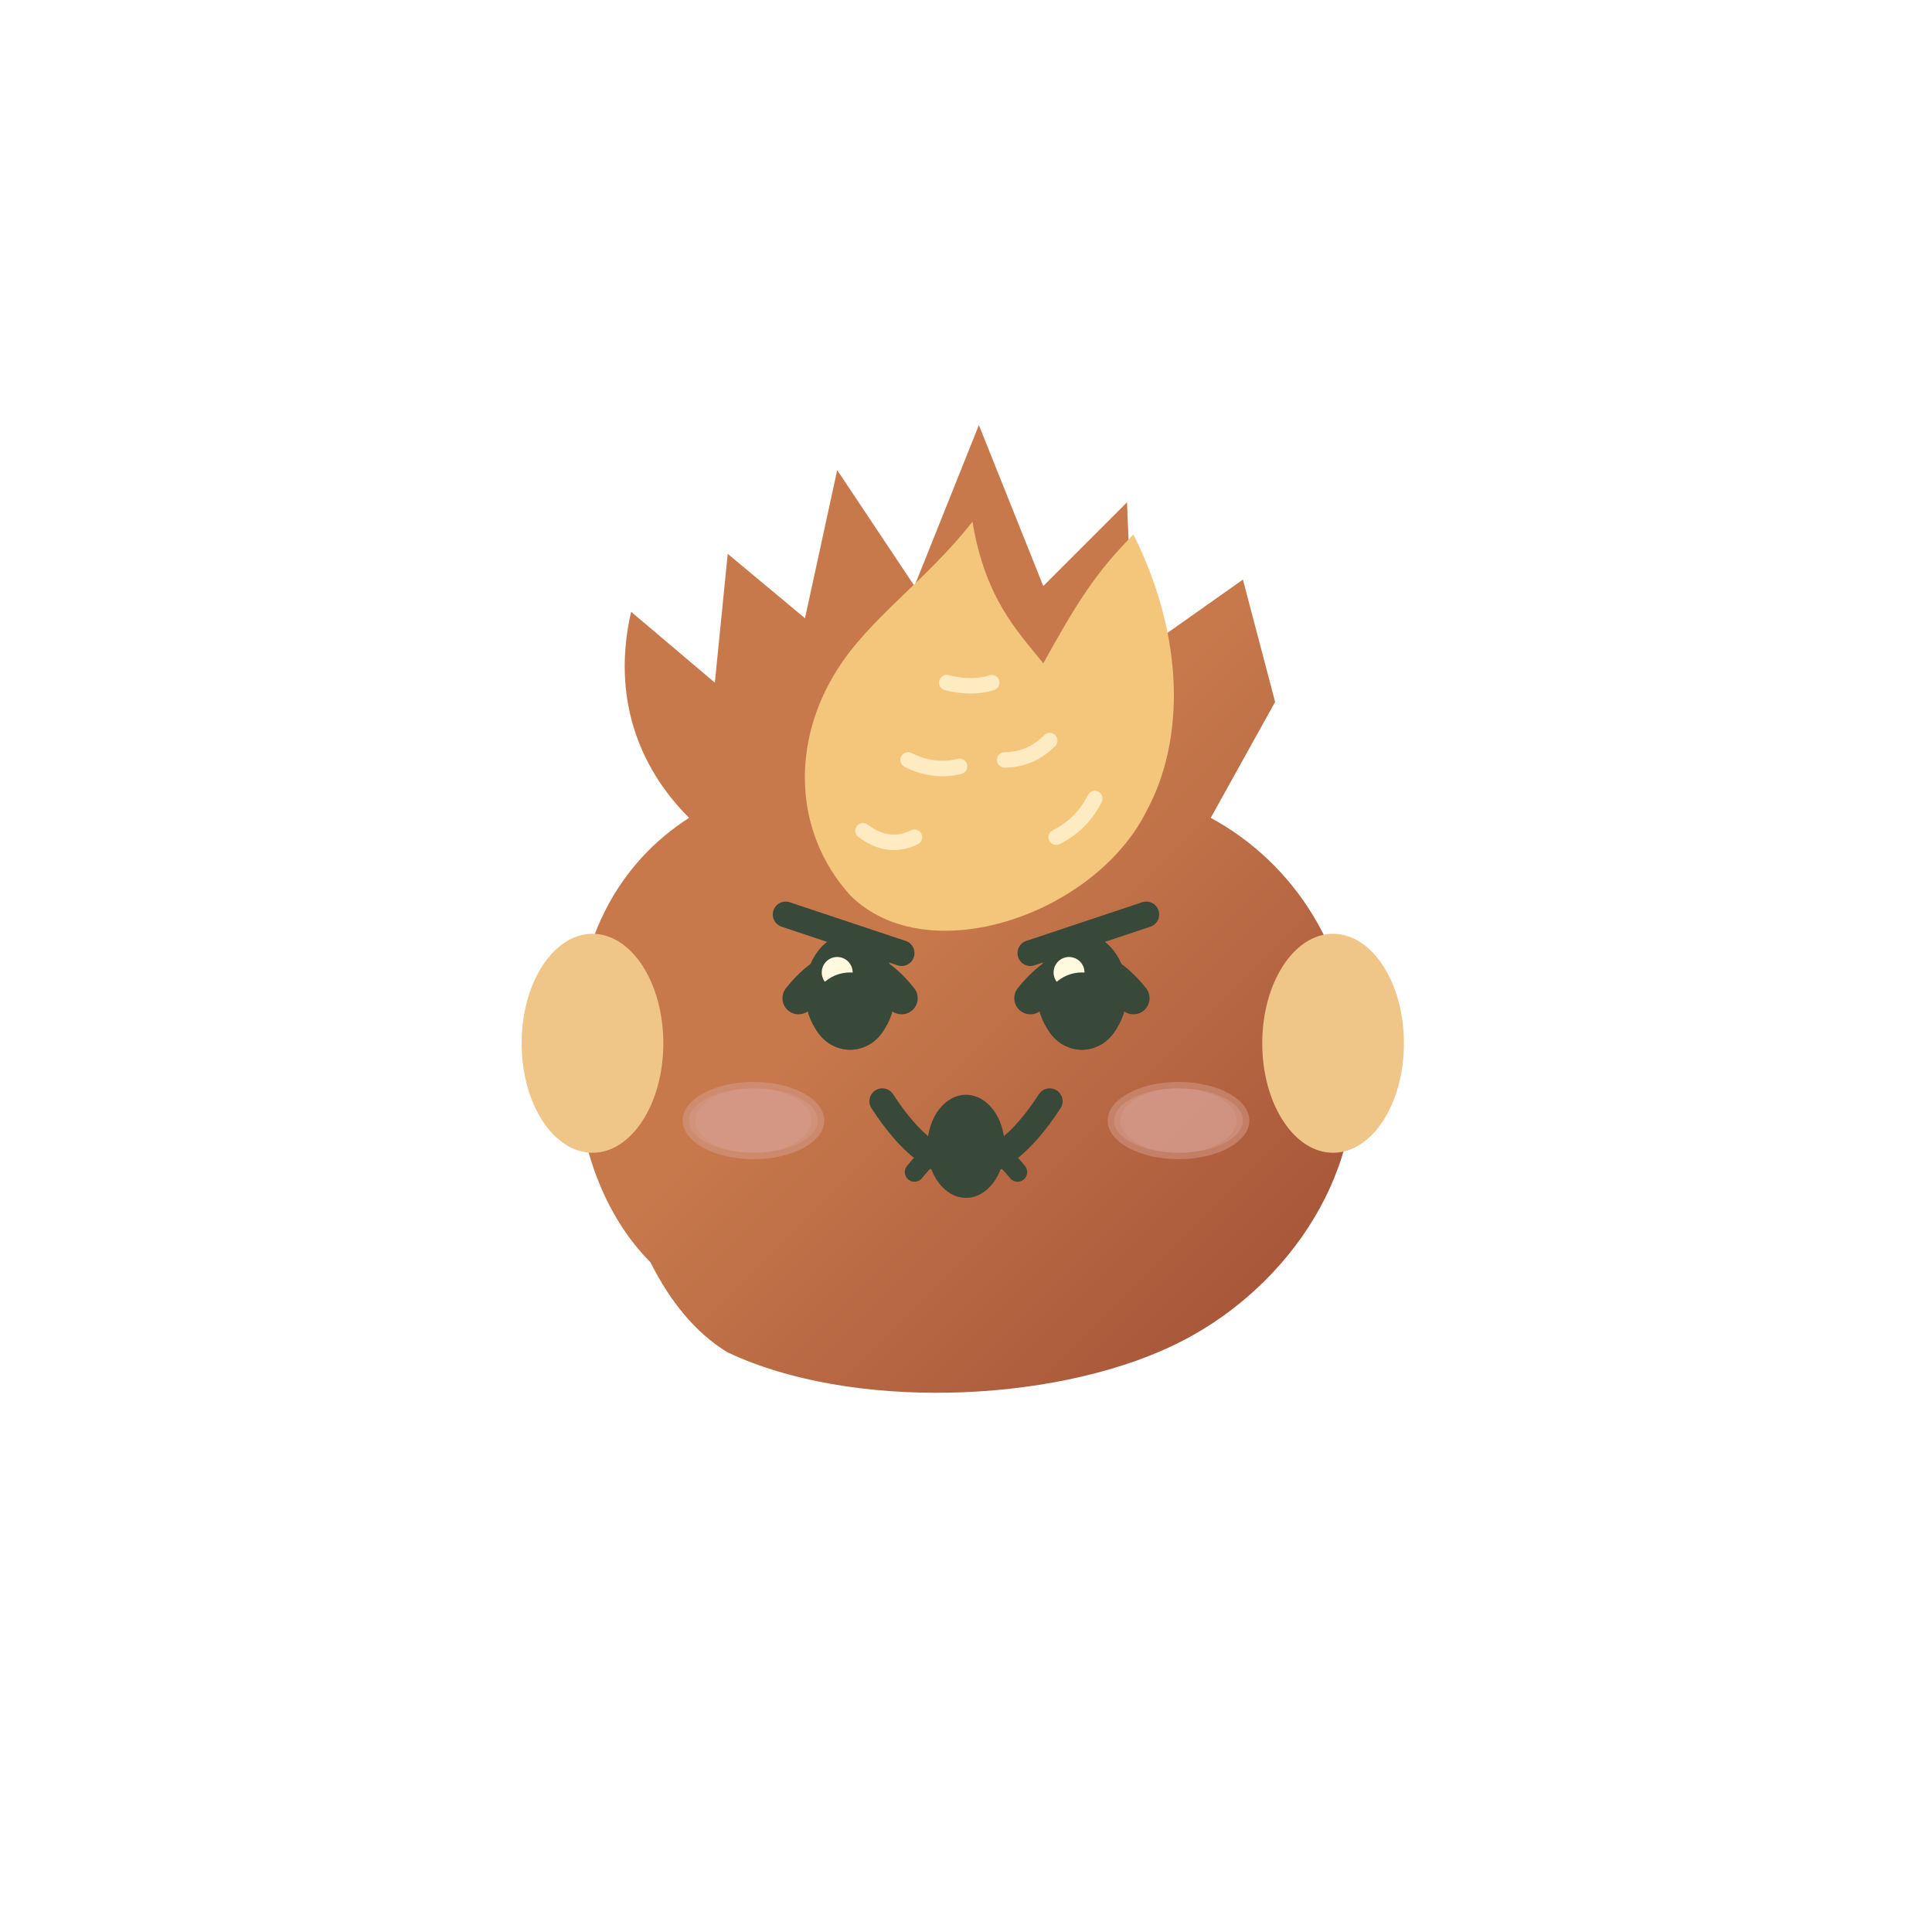
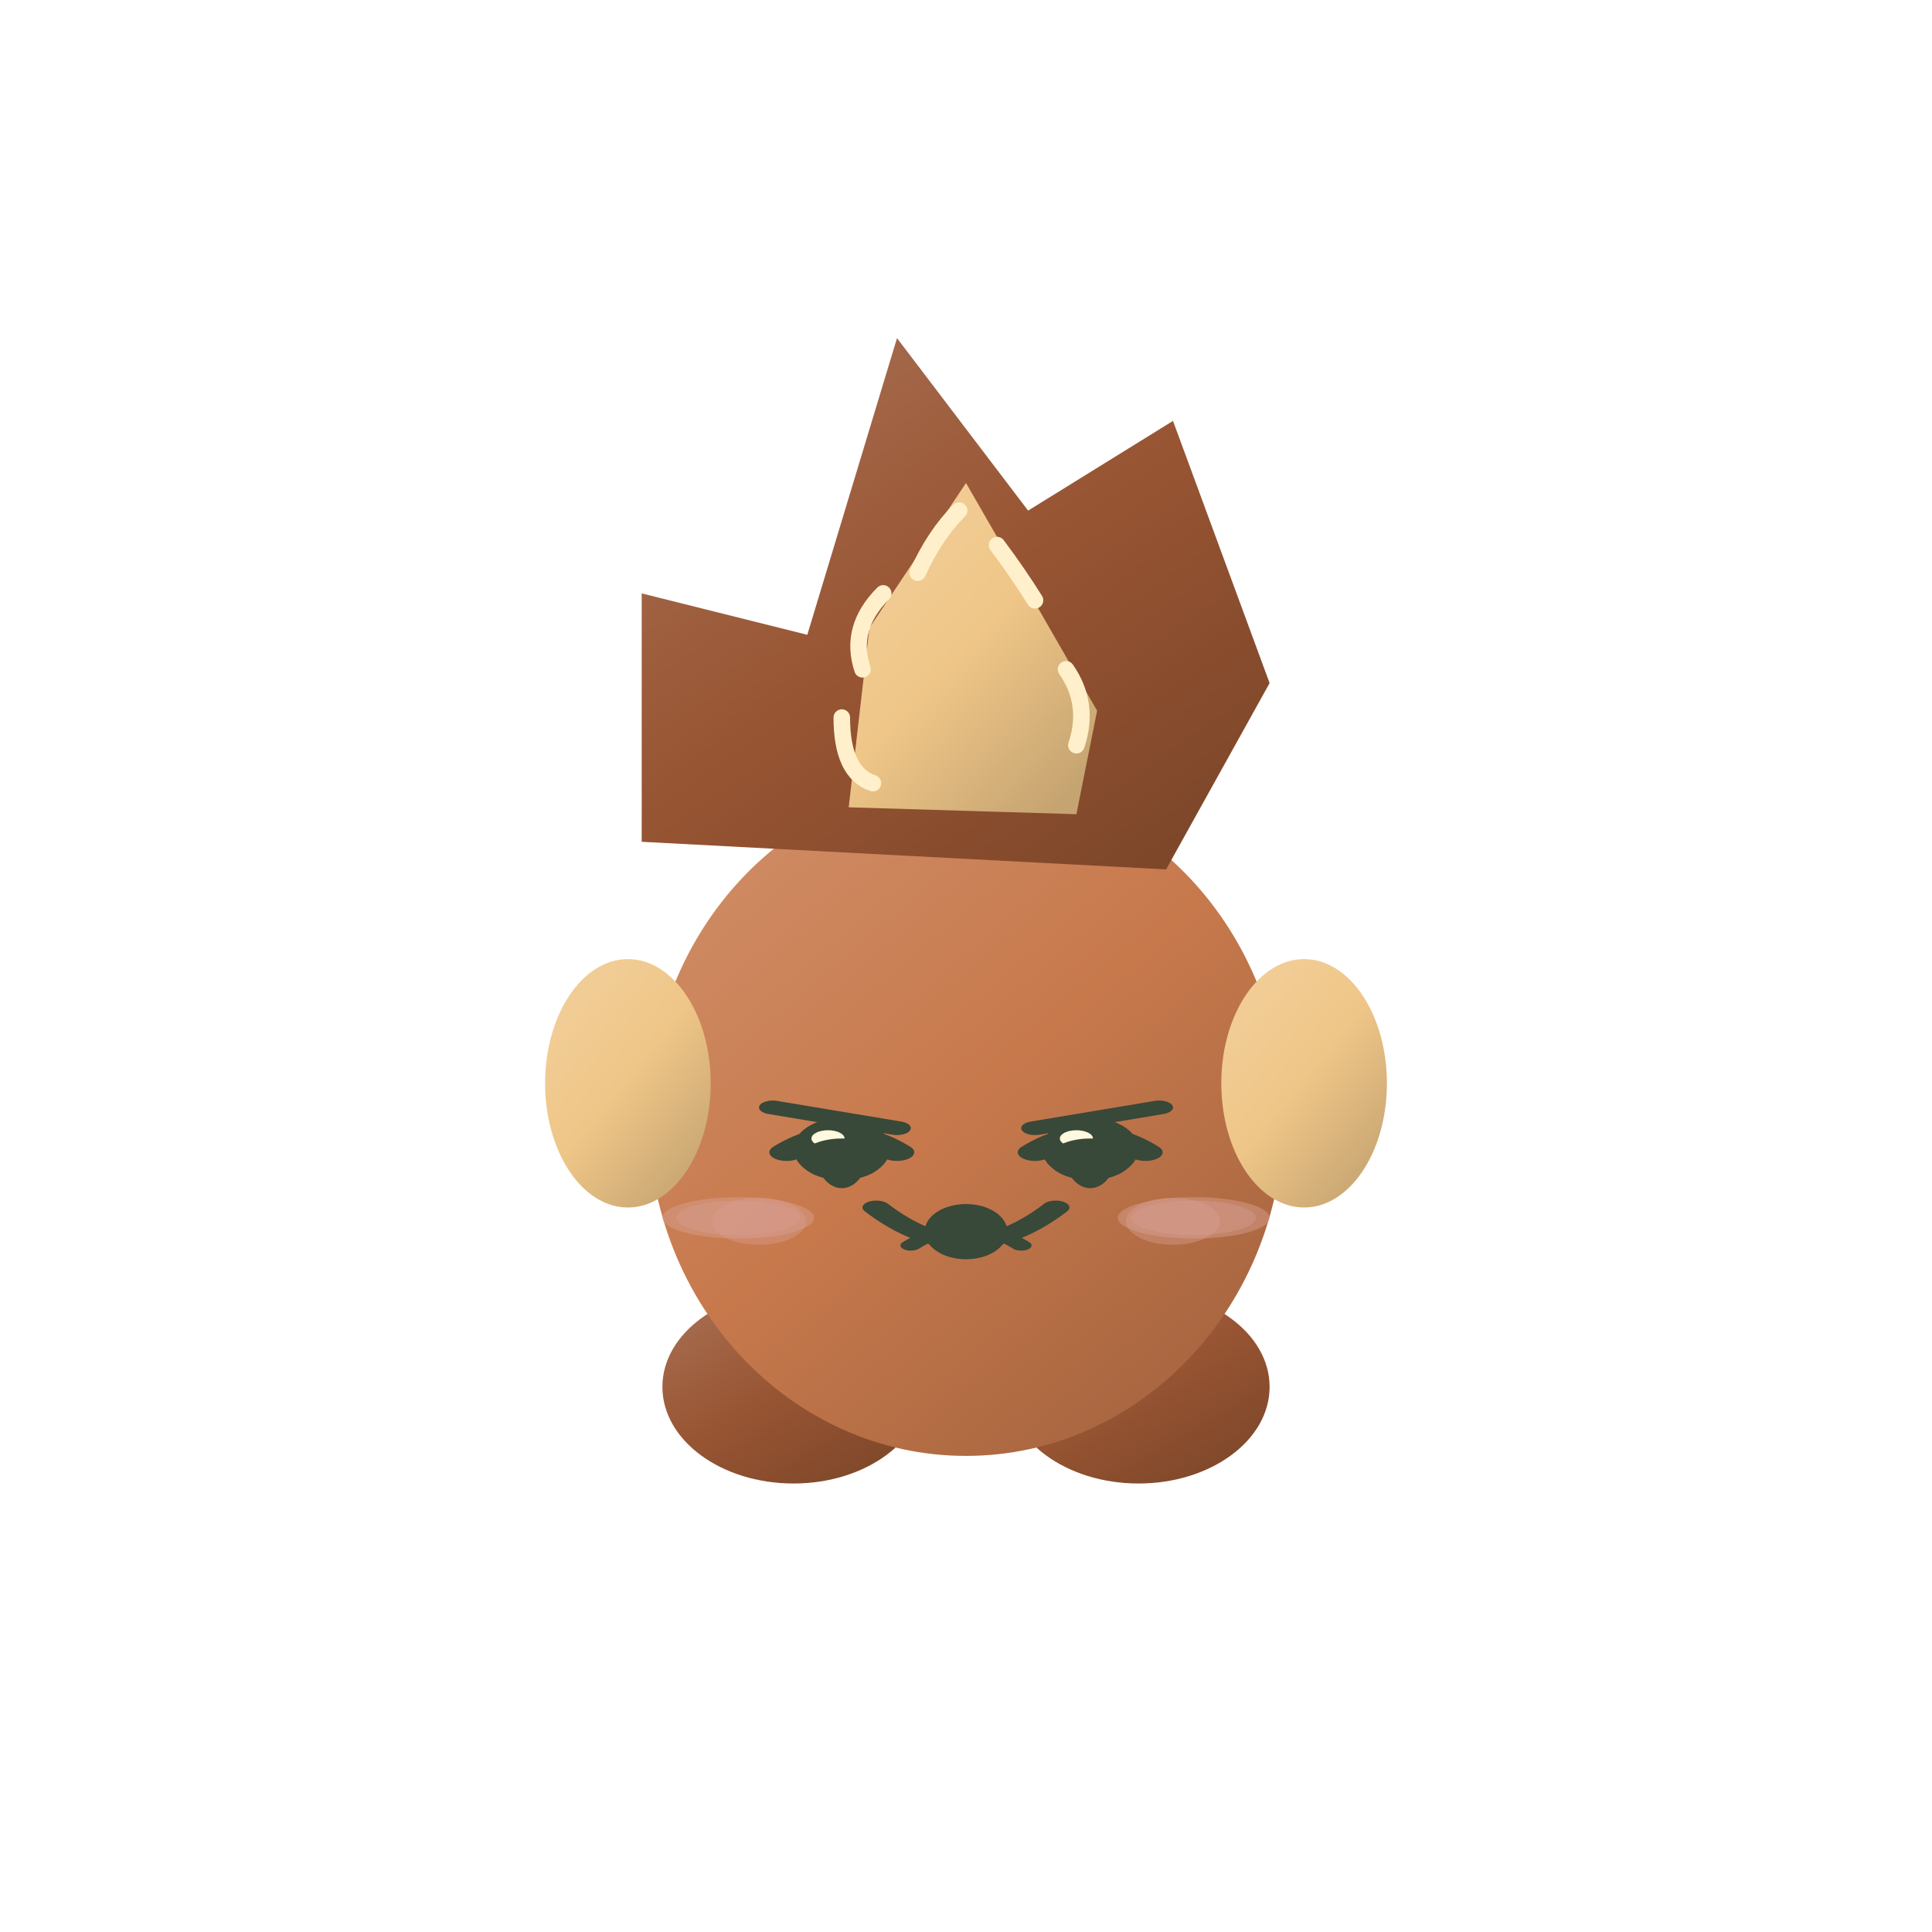
<svg xmlns="http://www.w3.org/2000/svg" width="200" height="200" viewBox="0 0 200 200">
  <defs>
-     <linearGradient id="body-gradient" gradientUnits="objectBoundingBox" x1="0%" y1="0%" x2="80%" y2="100%">
-       <stop offset="0" stop-color="#c7794c" />
-       <stop offset="0.53" stop-color="#c7794c" />
-       <stop offset="1" stop-color="#a65538" />
+     <linearGradient id="gradient-foot-left" gradientUnits="objectBoundingBox" x1="0%" y1="0%" x2="80%" y2="100%">
+       <stop offset="0" stop-color="#aa7256" />
+       <stop offset=".53" stop-color="#985533" />
+       <stop offset="1" stop-color="#7e472a" />
    </linearGradient>
-     <linearGradient id="accent-gradient" gradientUnits="objectBoundingBox" x1="0%" y1="0%" x2="100%" y2="100%">
-       <stop offset="0" stop-color="#efc688" />
-       <stop offset="1" stop-color="#985533" />
+     <linearGradient id="gradient-foot-right" gradientUnits="objectBoundingBox" x1="0%" y1="0%" x2="80%" y2="100%">
+       <stop offset="0" stop-color="#aa7256" />
+       <stop offset=".53" stop-color="#985533" />
+       <stop offset="1" stop-color="#7e472a" />
+     </linearGradient>
+     <linearGradient id="gradient-body-shell" gradientUnits="objectBoundingBox" x1="0%" y1="0%" x2="80%" y2="100%">
+       <stop offset="0" stop-color="#d1906a" />
+       <stop offset=".53" stop-color="#c7794c" />
+       <stop offset="1" stop-color="#a5643f" />
+     </linearGradient>
+     <linearGradient id="gradient-flame" gradientUnits="objectBoundingBox" x1="0%" y1="0%" x2="80%" y2="100%">
+       <stop offset="0" stop-color="#aa7256" />
+       <stop offset=".53" stop-color="#985533" />
+       <stop offset="1" stop-color="#7e472a" />
+     </linearGradient>
+     <linearGradient id="gradient-flame-core" gradientUnits="objectBoundingBox" x1="0%" y1="0%" x2="80%" y2="100%">
+       <stop offset="0" stop-color="#f2d09c" />
+       <stop offset=".53" stop-color="#efc688" />
+       <stop offset="1" stop-color="#c6a471" />
+     </linearGradient>
+     <linearGradient id="gradient-ear-left" gradientUnits="objectBoundingBox" x1="0%" y1="0%" x2="80%" y2="100%">
+       <stop offset="0" stop-color="#f2d09c" />
+       <stop offset=".53" stop-color="#efc688" />
+       <stop offset="1" stop-color="#c6a471" />
+     </linearGradient>
+     <linearGradient id="gradient-ear-right" gradientUnits="objectBoundingBox" x1="0%" y1="0%" x2="80%" y2="100%">
+       <stop offset="0" stop-color="#f2d09c" />
+       <stop offset=".53" stop-color="#efc688" />
+       <stop offset="1" stop-color="#c6a471" />
    </linearGradient>
  </defs>
-   <g id="body" transform="translate(33.33333 33.33333) scale(0.6666667)">
-     <path id="shell" d="M51 146 C42 137 38 122 40 108 C40 96 46 84 57 77 C49 69 45 58 48 45 L61 56 L63 36 L75 46 L80 23 L92 41 L102 16 L112 41 L125 28 L126 52 L143 40 L148 59 L138 77 C151 84 160 98 160 114 C162 133 149 151 132 159 C113 168 82 169 63 160 C58 157 54 152 51 146 Z" fill="url(#body-gradient)" />
-     <path id="flame-core" d="M82 89 C73 79 73 65 80 54 C85 46 94 40 101 31 C103 43 108 48 112 53 C117 44 120 39 126 33 C134 49 134 65 128 76 C120 92 94 101 82 89 Z" fill="#f3c67c" />
-     <path id="flame-stitches" d="M84 79 q4 3 8 1 M91 68 q4 2 8 1 M97 56 q4 1 7 0 M106 68 q4 0 7 -3 M114 80 q4 -2 6 -6" fill="none" stroke="#fff0cb" stroke-width="2.4" stroke-linecap="round" stroke-linejoin="round" opacity=".88" />
-     <ellipse id="ear-left" cx="42" cy="112" rx="11" ry="17" fill="#efc688" />
-     <ellipse id="ear-right" cx="157" cy="112" rx="11" ry="17" fill="#efc688" />
+   <g id="body" transform="translate(100 100) scale(71.42857)">
+     <ellipse id="foot-left" cx="-0.25" cy="0.61" rx="0.19" ry="0.14" fill="url(#gradient-foot-left)" />
+     <ellipse id="foot-right" cx="0.25" cy="0.61" rx="0.19" ry="0.14" fill="url(#gradient-foot-right)" />
+     <ellipse id="body-shell" cx="0" cy="0.22" rx="0.46" ry="0.49" fill="url(#gradient-body-shell)" />
+     <path id="flame" d="M-.47 -.18L-.47 -.54L-.23 -.48L-.10 -.91L.09 -.66L.30 -.79L.44 -.41L.29 -.14Z" fill="url(#gradient-flame)" />
+     <path id="flame-core" d="M-.17 -.23L-.14 -.49L0 -.70L.19 -.37L.16 -.22Z" fill="url(#gradient-flame-core)" />
+     <ellipse id="ear-left" cx="-0.49" cy="0.17" rx="0.12" ry="0.18" fill="url(#gradient-ear-left)" />
+     <ellipse id="ear-right" cx="0.49" cy="0.17" rx="0.12" ry="0.18" fill="url(#gradient-ear-right)" />
+     <path id="flame-stitches" d="M-.135 -.265Q-.18 -.28 -.18 -.36 M-.15 -.43Q-.17 -.49 -.12 -.54 M-.07 -.57Q-.045 -.625 -.01 -.66 M.045 -.61Q.075 -.57 .10 -.53 M.145 -.43Q.18 -.38 .16 -.32" fill="none" stroke="#fff0cb" stroke-width="0.024" stroke-linecap="round" stroke-linejoin="round" />
  </g>
-   <g id="face-neutral" transform="translate(33.33333 33.33333) scale(0.6666667)">
-     <circle id="neutral-eye-left" cx="82" cy="105" r="6" fill="#384839" />
-     <circle id="neutral-eye-right" cx="118" cy="105" r="6" fill="#384839" />
-     <circle id="neutral-eye-glint-left" cx="80" cy="102" r="1.8" fill="#fff9df" />
-     <circle id="neutral-eye-glint-right" cx="116" cy="102" r="1.8" fill="#fff9df" />
-     <path id="neutral-smile" d="M92 127 Q100 133 108 127" fill="none" stroke="#384839" stroke-width="3" stroke-linecap="round" />
-     <ellipse id="neutral-blush-left" cx="67" cy="124" rx="10" ry="5" fill="#d89e91" opacity=".42" />
-     <ellipse id="neutral-blush-right" cx="133" cy="124" rx="10" ry="5" fill="#d89e91" opacity=".42" />
+   <g id="face-neutral" transform="translate(100 100) scale(71.42857)">
+     <ellipse id="neutral-eye-left" cx="-.18" cy="0.27" rx=".038" ry=".052" fill="#384839" />
+     <ellipse id="neutral-eye-right" cx=".18" cy="0.27" rx=".038" ry=".052" fill="#384839" />
+     <circle id="neutral-eye-glint-left" cx="-.189" cy="0.254" r=".012" fill="#fff9dd" />
+     <circle id="neutral-eye-glint-right" cx=".171" cy="0.254" r=".012" fill="#fff9dd" />
+     <path id="neutral-smile" d="M-.047 0.382Q0 0.42 .047 0.382" fill="none" stroke="#384839" stroke-width=".017" stroke-linecap="round" />
+     <ellipse id="neutral-blush-left" cx="-.30" cy="0.37" rx=".068" ry=".034" fill="#d89e91" opacity=".42" />
+     <ellipse id="neutral-blush-right" cx=".30" cy="0.37" rx=".068" ry=".034" fill="#d89e91" opacity=".42" />
  </g>
-   <g id="face-happy" transform="translate(33.33333 33.33333) scale(0.6666667)">
+   <g id="face-happy" transform="matrix(0.7142857 0 0 0.3571429 28.57143 81.78571)">
    <path id="happy-eye-left" d="M74 105 Q82 95 90 105" fill="none" stroke="#384839" stroke-width="5" stroke-linecap="round" />
    <path id="happy-eye-right" d="M110 105 Q118 95 126 105" fill="none" stroke="#384839" stroke-width="5" stroke-linecap="round" />
    <path id="happy-smile" d="M87 121 Q100 141 113 121" fill="none" stroke="#384839" stroke-width="4" stroke-linecap="round" />
    <ellipse id="happy-blush-left" cx="67" cy="124" rx="11" ry="6" fill="#d89e91" opacity=".48" />
    <ellipse id="happy-blush-right" cx="133" cy="124" rx="11" ry="6" fill="#d89e91" opacity=".48" />
  </g>
-   <g id="face-surprised" transform="translate(33.33333 33.33333) scale(0.6666667)">
+   <g id="face-surprised" transform="matrix(0.7142857 0 0 0.3571429 28.57143 81.78571)">
    <ellipse id="surprised-eye-left" cx="82" cy="104" rx="7" ry="9" fill="#384839" />
    <ellipse id="surprised-eye-right" cx="118" cy="104" rx="7" ry="9" fill="#384839" />
    <circle id="surprised-eye-glint-left" cx="80" cy="101" r="2.4" fill="#fff9df" />
    <circle id="surprised-eye-glint-right" cx="116" cy="101" r="2.4" fill="#fff9df" />
    <ellipse id="surprised-mouth" cx="100" cy="128" rx="6" ry="8" fill="#384839" />
    <ellipse id="surprised-blush-left" cx="67" cy="124" rx="9" ry="5" fill="#d89e91" opacity=".4" />
    <ellipse id="surprised-blush-right" cx="133" cy="124" rx="9" ry="5" fill="#d89e91" opacity=".4" />
  </g>
-   <g id="face-angry" transform="translate(33.33333 33.33333) scale(0.6666667)">
+   <g id="face-angry" transform="matrix(0.7142857 0 0 0.3571429 28.57143 81.78571)">
    <circle id="angry-eye-left" cx="82" cy="107" r="6" fill="#384839" />
    <circle id="angry-eye-right" cx="118" cy="107" r="6" fill="#384839" />
    <path id="angry-brow-left" d="M72 92 L90 98" stroke="#384839" stroke-width="4" stroke-linecap="round" />
    <path id="angry-brow-right" d="M128 92 L110 98" stroke="#384839" stroke-width="4" stroke-linecap="round" />
    <path id="angry-frown" d="M92 132 Q100 122 108 132" fill="none" stroke="#384839" stroke-width="3" stroke-linecap="round" />
  </g>
</svg>
